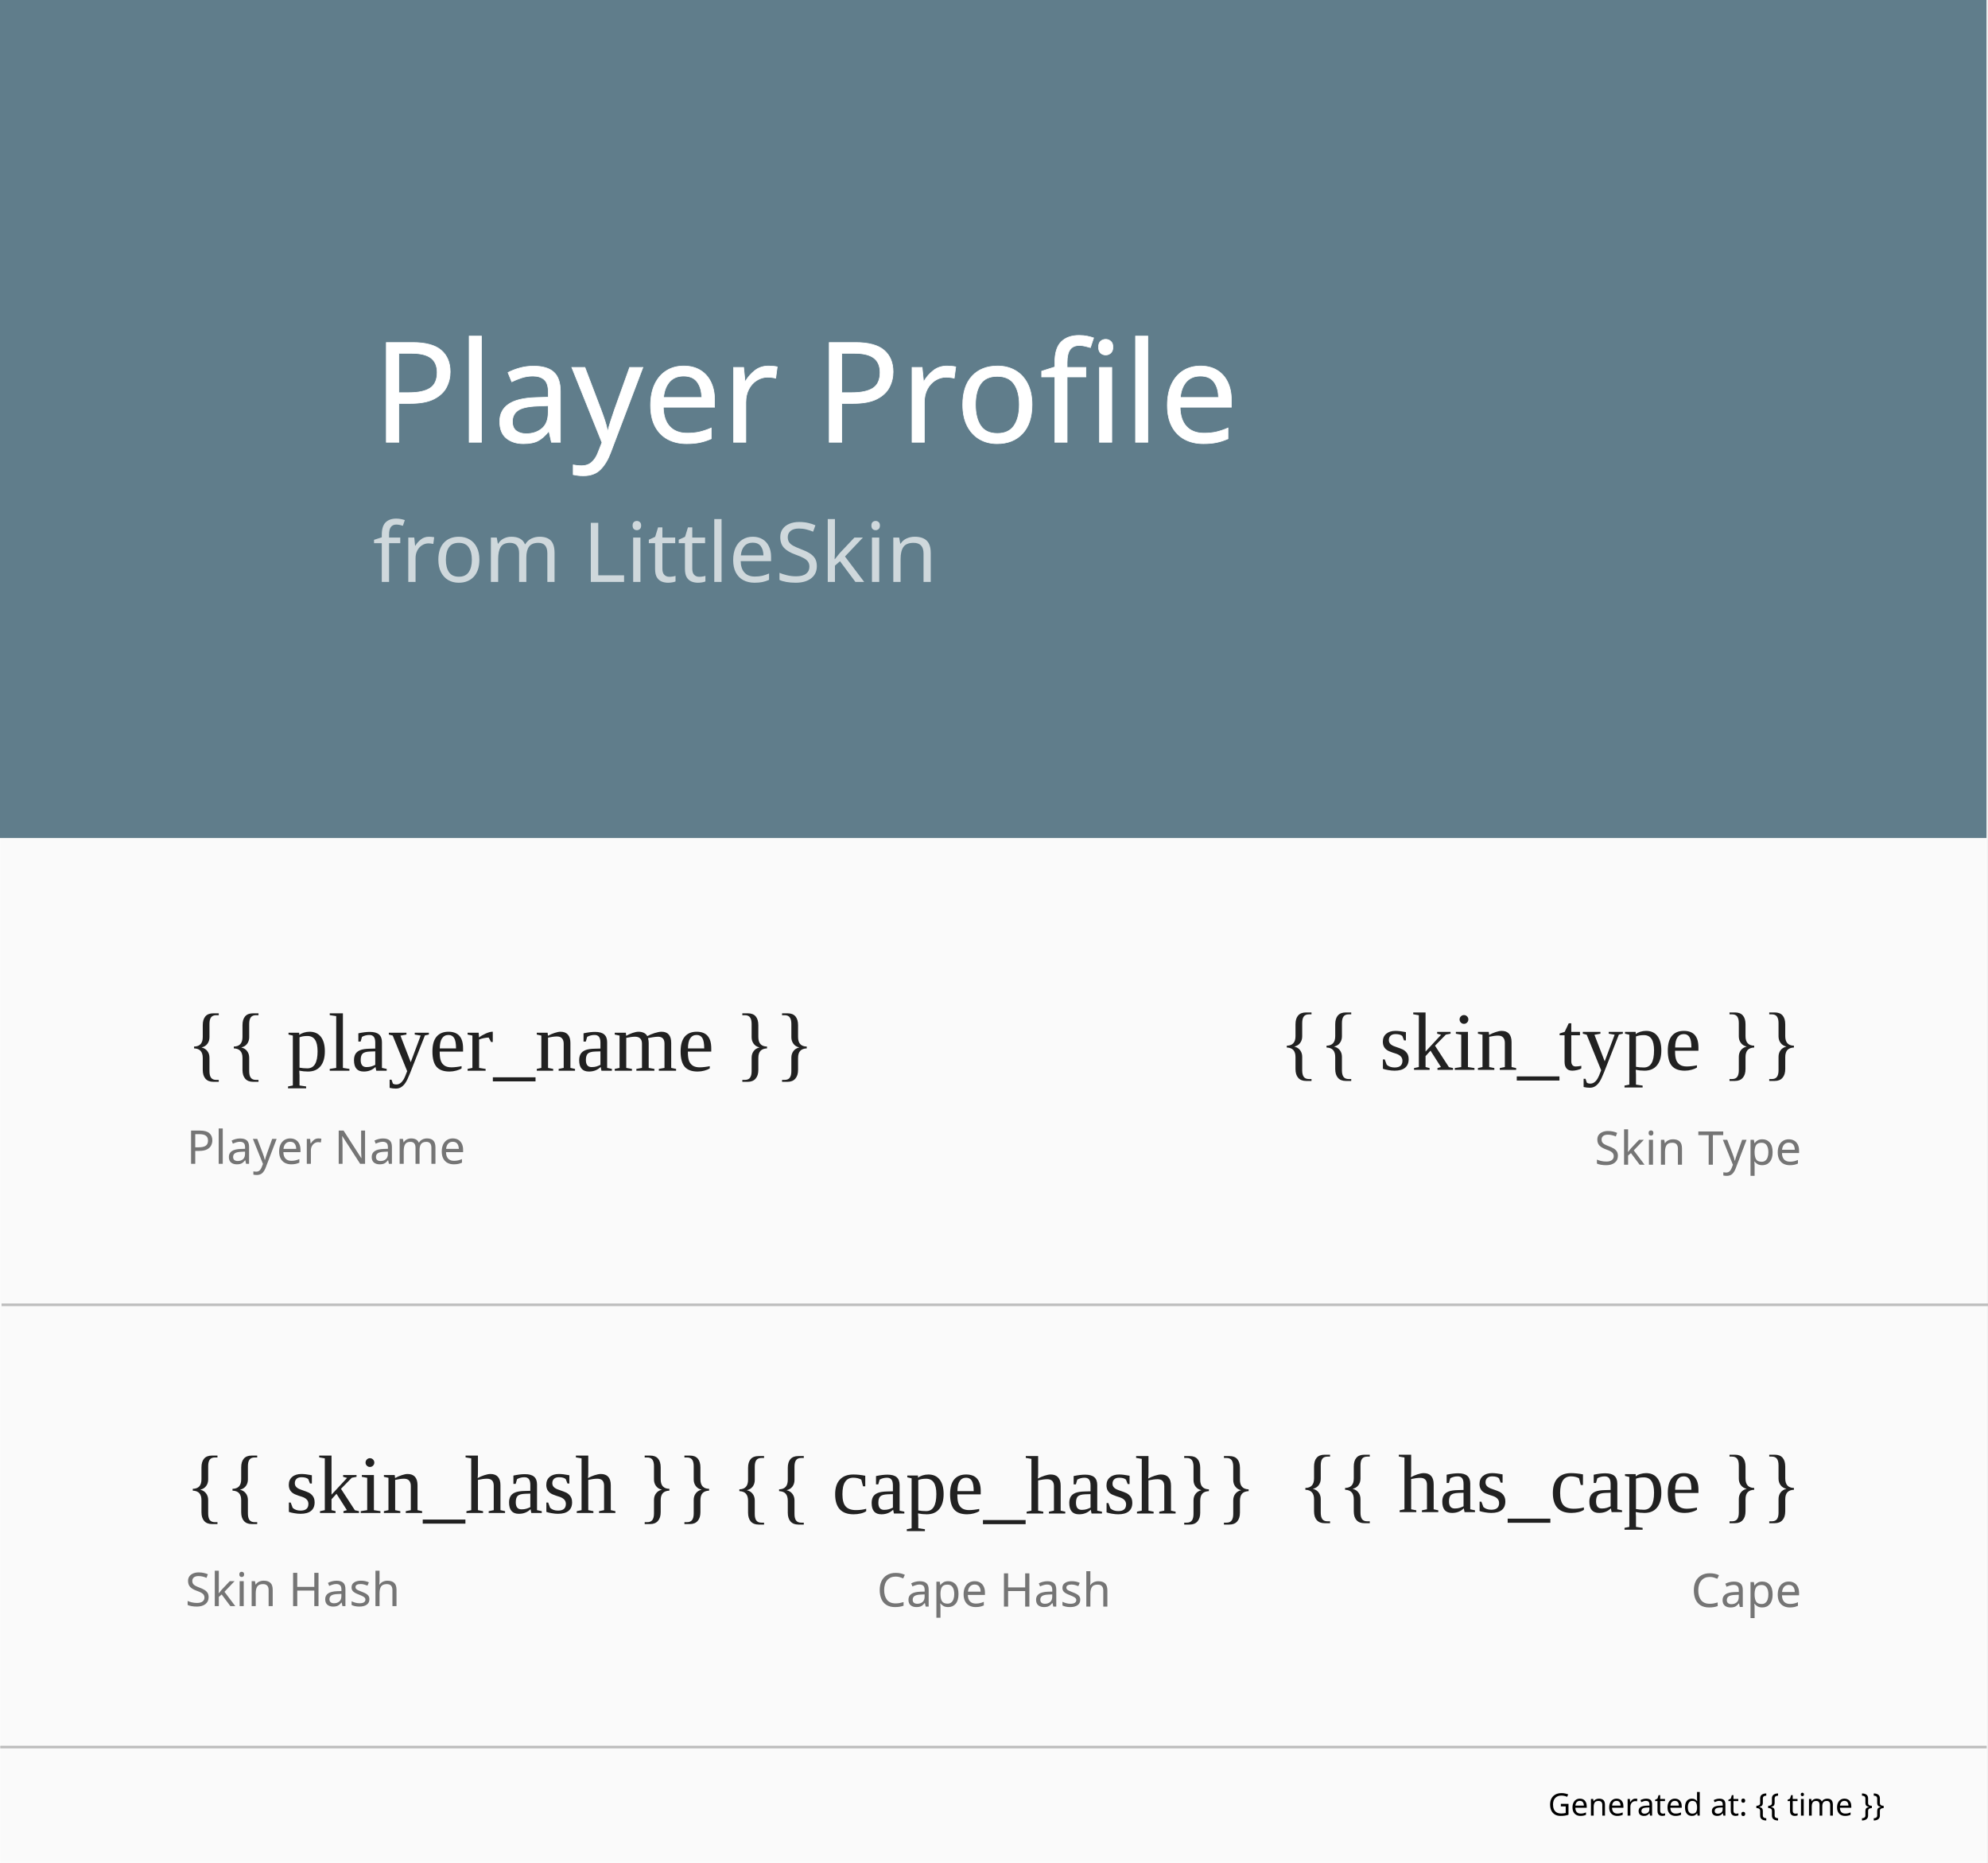
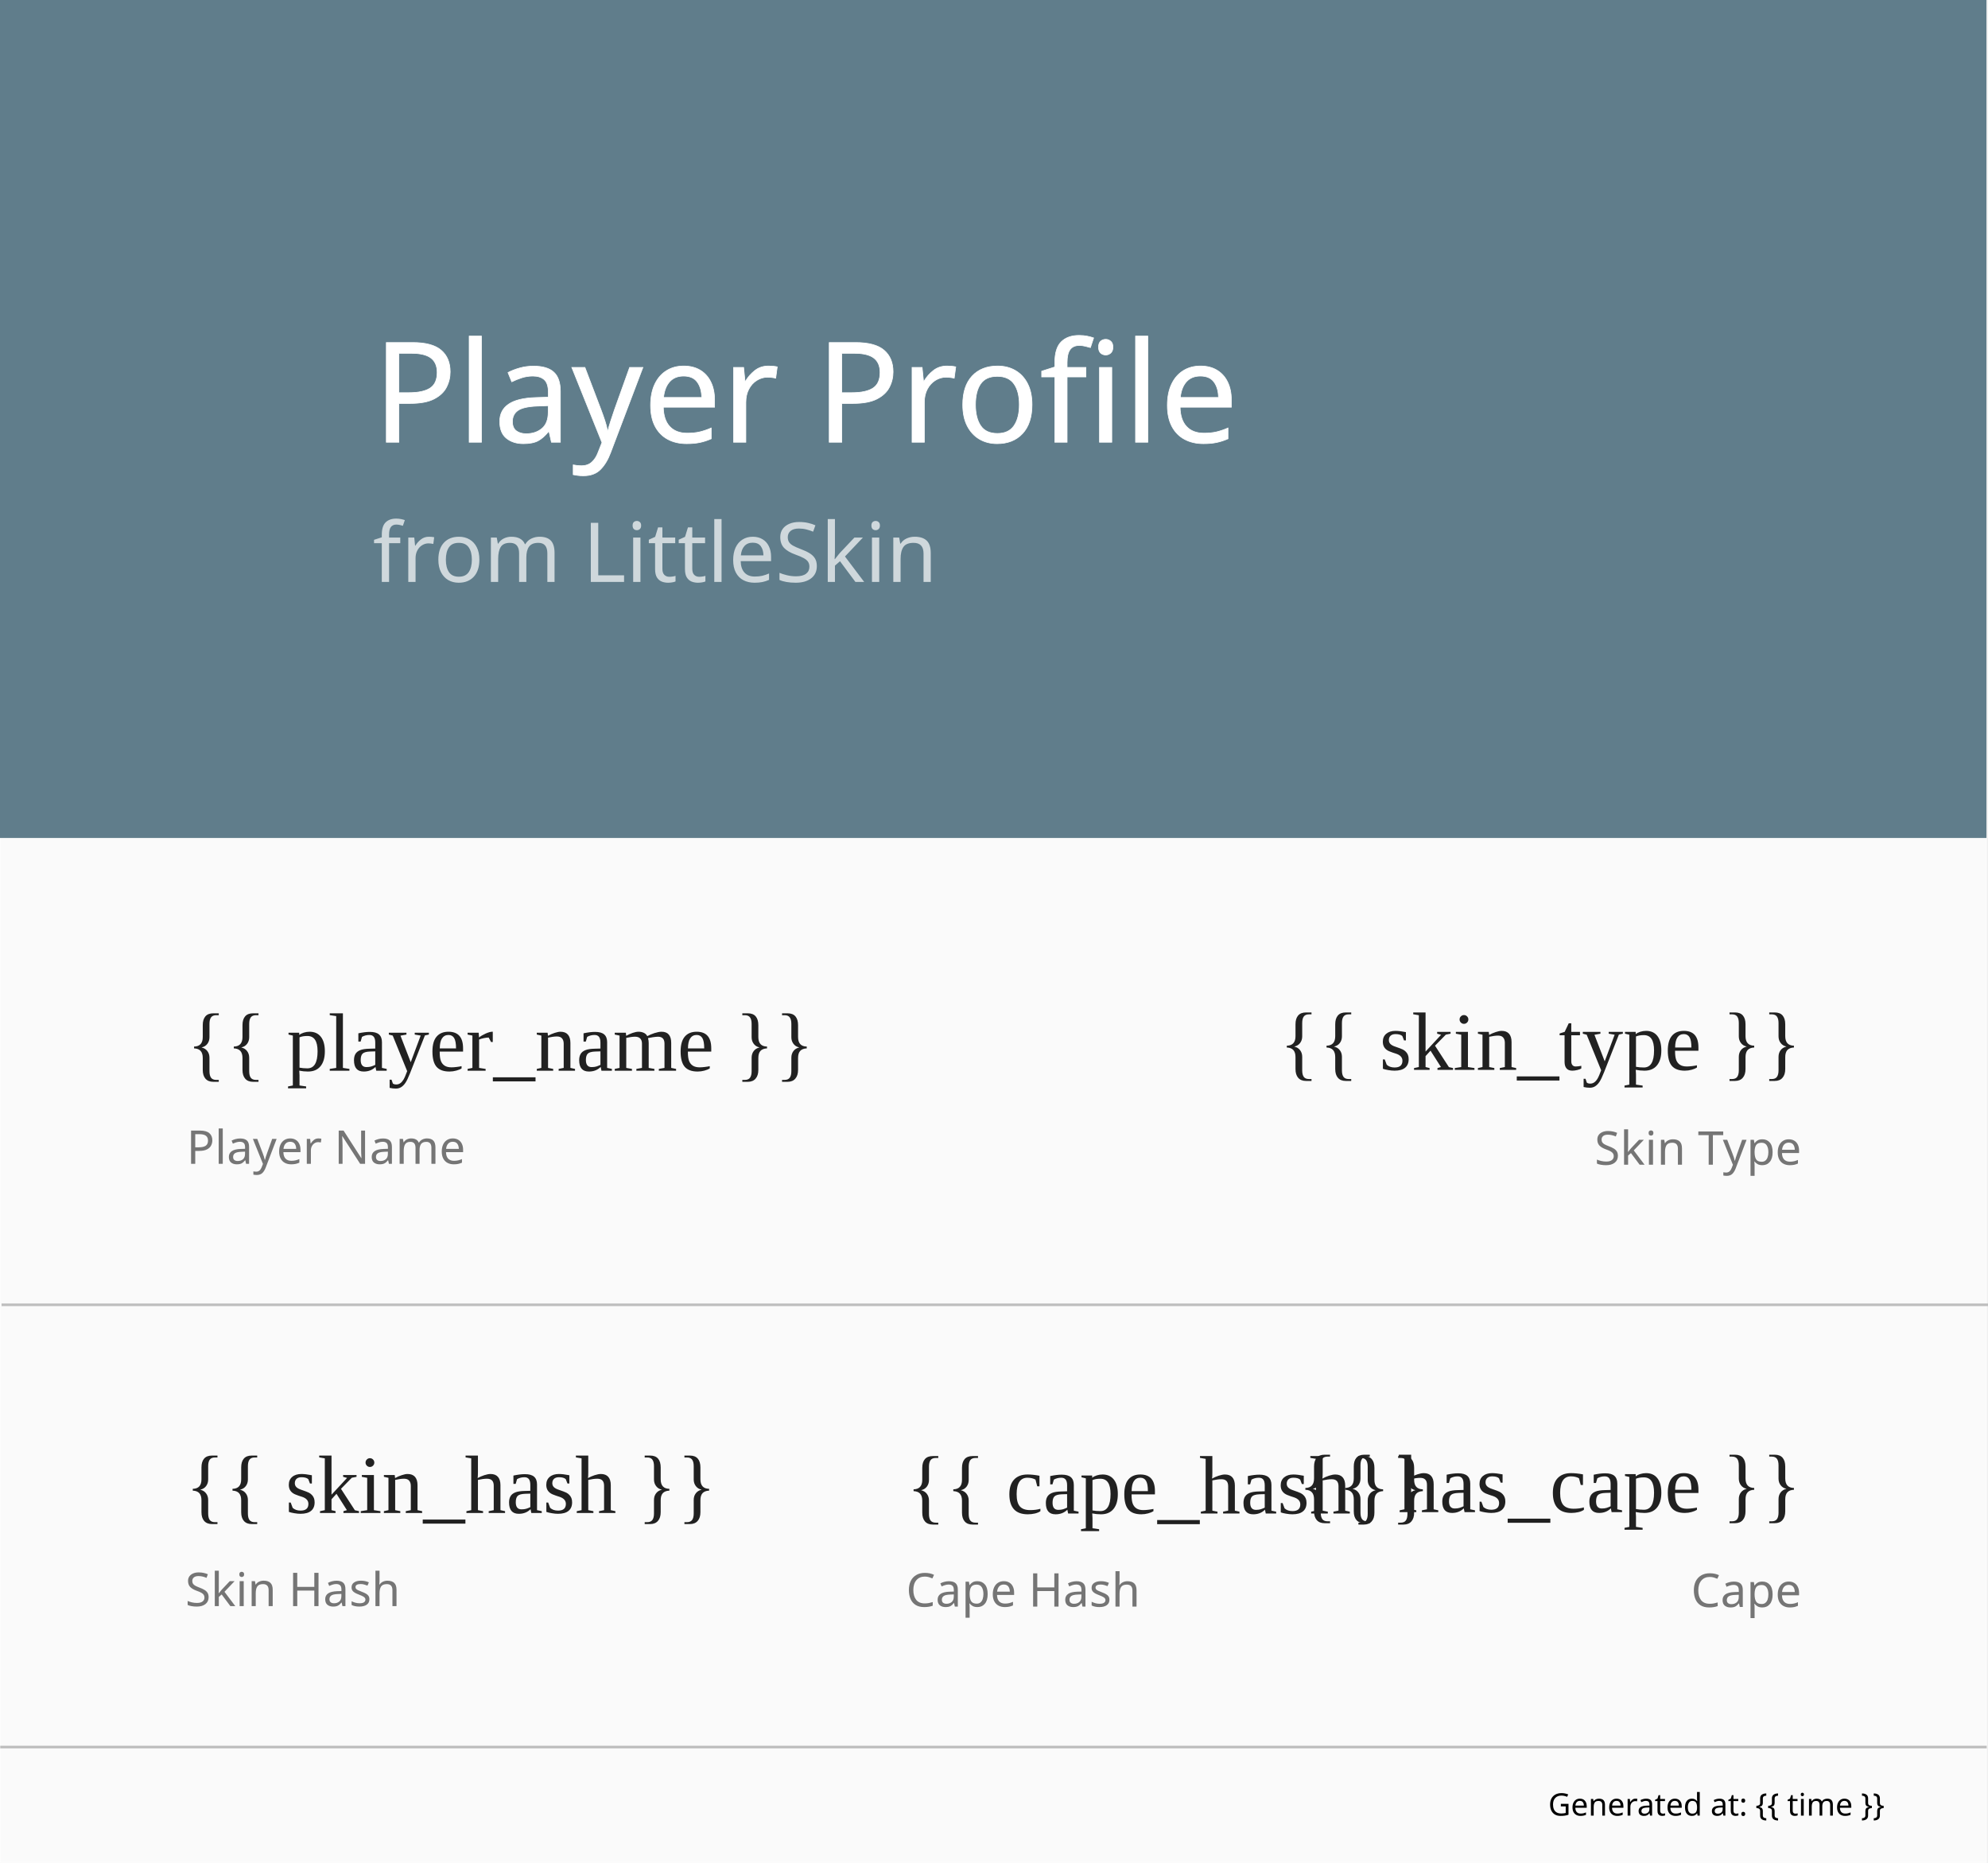
<svg xmlns="http://www.w3.org/2000/svg" version="1.1" x="0px" y="0px" viewBox="0 0 768.6 720.1" style="enable-background:new 0 0 768.6 720.1;" xml:space="preserve">
  <style type="text/css">
        text {
            shape-rendering: crispEdges;
        }

        .st0 {
            fill: #FAFAFA;
            stroke: #FFFFFF;
            stroke-width: 0.25;
            stroke-miterlimit: 10;
        }

        .st1 {
            fill: #607D8B;
        }

        .st2 {
            font-family: 'Noto Sans', NotoSans-Regular;
        }

        .st3 {
            font-size: 12px;
        }

        .st4 {
            fill: #FFFFFF;
            stroke: #FFFFFF;
            stroke-width: 0.25;
            stroke-miterlimit: 10;
        }

        .st5 {
            font-family: 'Noto Sans', NotoSans-Medium;
        }

        .st6 {
            font-size: 54px;
        }

        .st7 {
            fill: #CFD8DC;
        }

        .st8 {
            font-size: 32px;
        }

        .st9 {
            fill: none;
            stroke: #BDBDBD;
            stroke-miterlimit: 10;
        }

        .st10 {
            fill: #212121;
        }

        .st11 {
            font-family: 'Sarasa Fixed SC', 'Sarasa Fixed TC', 'Sarasa Fixed HC','Sarasa Fixed J', 'Sarasa
      Fixed K','Sarasa Fixed CL', Sarasa-Fixed-SC-Regular;
        }

        .st12 {
            fill: #757575;
        }

        .st13 {
            font-family: 'Noto Sans', NotoSans-Light;
        }

        .st14 {
            font-size: 18px;
        }
    </style>
  <g id="background">
    <rect x="0" y="324" class="st0" width="768" height="396.1" />
    <rect x="0" class="st1" width="768" height="324" />
    <text transform="matrix(1 0 0 1 728.6 702)" class="st2 st3" text-anchor="end">Generated at: {{ time }}</text>
  </g>
  <g id="title">
    <text transform="matrix(1 0 0 1 144.125 171)" class="st4 st5 st6">Player Profile</text>
    <text transform="matrix(1 0 0 1 144.125 225)" class="st7 st2 st8">from LittleSkin</text>
  </g>
  <g id="player_info">
    <line class="st9" x1="0.6" y1="504.5" x2="768.6" y2="504.5" />
    <text transform="matrix(1 0 0 1 72.125 414)" class="st10 st11 st8">{{ player_name }}</text>
    <text transform="matrix(1 0 0 1 72.125 450)" class="st12 st13 st14">Player Name</text>
    <text transform="matrix(1 0 0 1 696.475 413.6663)" class="st10 st11 st8" text-anchor="end">{{ skin_type }}</text>
    <text transform="matrix(1 0 0 1 696.475 450.3372)" class="st12 st13 st14" text-anchor="end">Skin Type</text>
  </g>
  <g id="player_profile">
    <line class="st9" x1="0.1" y1="675.5" x2="768.1" y2="675.5" />
    <text transform="matrix(1 0 0 1 71.625 585)" class="st10 st11 st8">{{ skin_hash }}</text>
    <text transform="matrix(1 0 0 1 71.625 621)" class="st12 st13 st14">Skin Hash</text>
    <text transform="matrix(1 0 0 1 696.475 584.6663)" class="st10 st11 st8" text-anchor="end">{{ has_cape }}</text>
    <text transform="matrix(1 0 0 1 696.475 621.3372)" class="st12 st13 st14" text-anchor="end">Cape</text>
-     <text transform="matrix(1 0 0 1 384.3 585.1937)" class="st10 st11 st8" text-anchor="middle">{{ cape_hash}}</text>
-     <text transform="matrix(1 0 0 1 384.3 621.1937)" class="st12 st13 st14" text-anchor="middle">Cape Hash</text>
+     <text transform="matrix(1 0 0 1 350.3 585.1937)" class="st10 st11 st8">{{ cape_hash}}</text>
+     <text transform="matrix(1 0 0 1 350.3 621.1937)" class="st12 st13 st14">Cape Hash</text>
  </g>
</svg>
